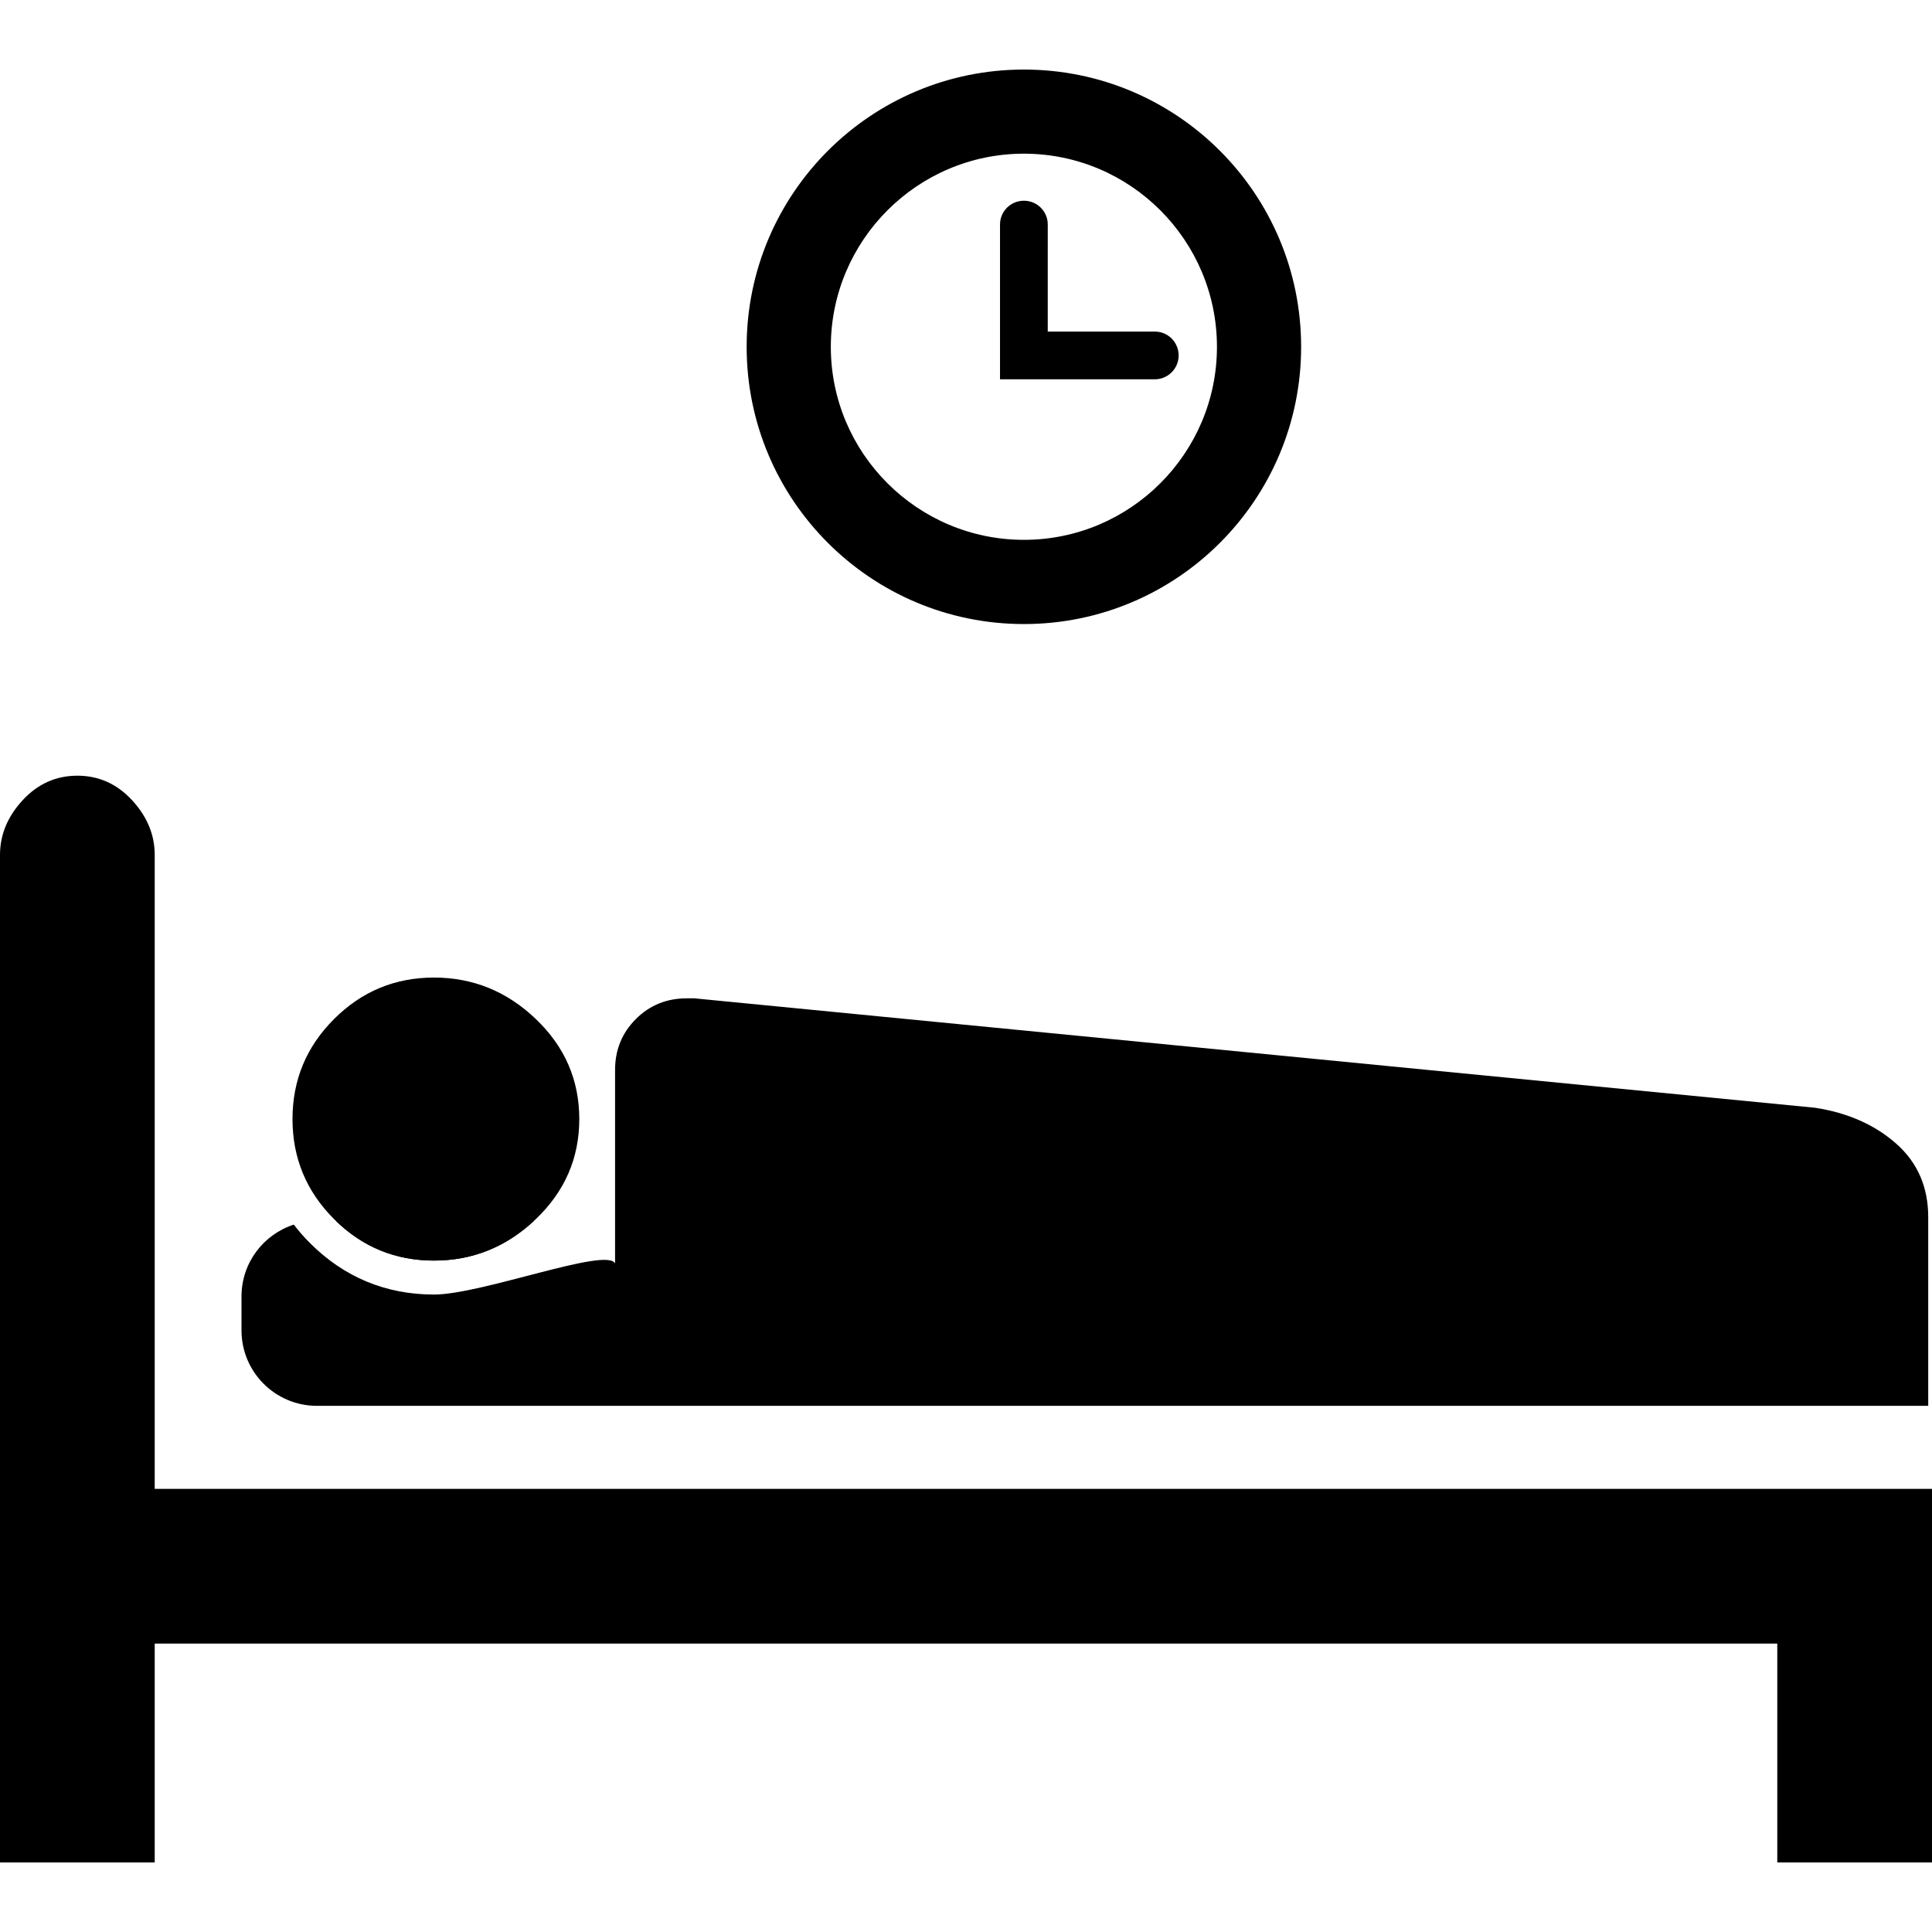
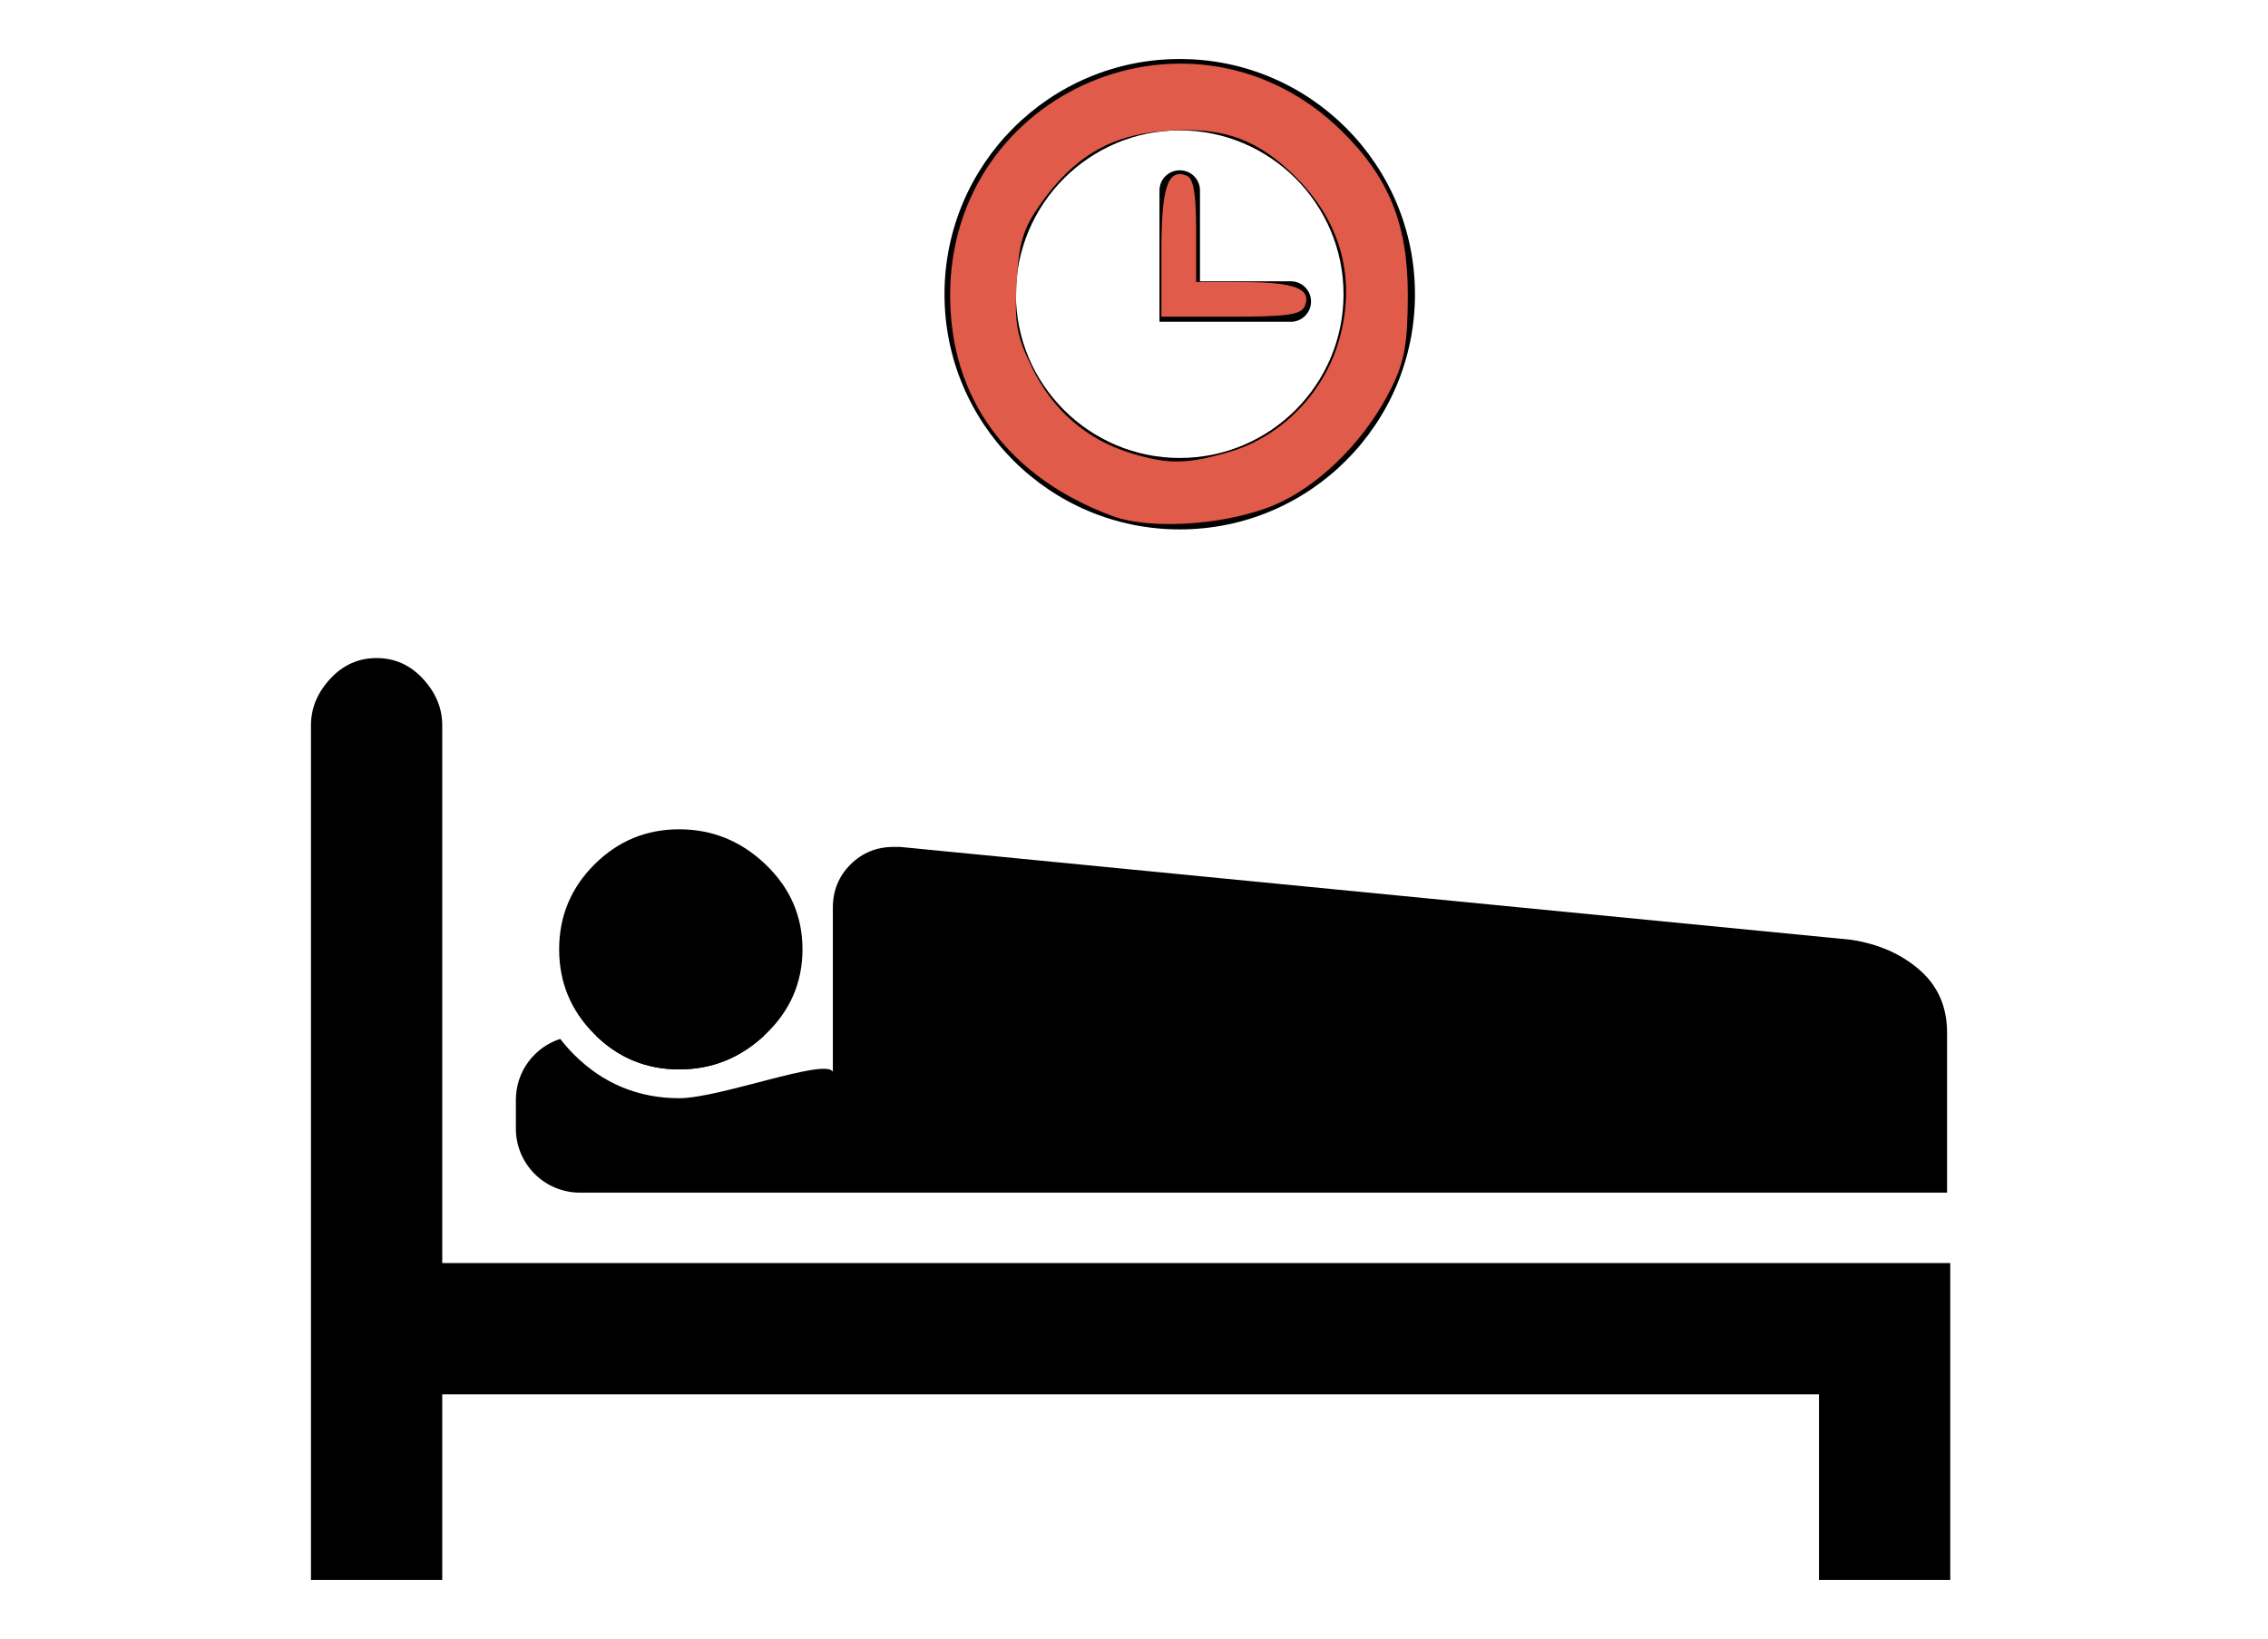
- <svg xmlns="http://www.w3.org/2000/svg" version="1.1" id="Capa_1" x="0px" y="0px" width="484.996px" height="484.996px" viewBox="0 0 484.996 484.996" style="enable-background:new 0 0 484.996 484.996;" xml:space="preserve">
-   <g>
+ <svg xmlns="http://www.w3.org/2000/svg" version="1.1" id="Capa_1" x="0px" y="0px" width="671" height="484.996" viewBox="0 0 671 484.996" xml:space="preserve">
+   <defs id="defs56" />
+   <g id="g3" transform="translate(92,0)">
    <g id="_x34_2_6_">
-       <g>
-         <path d="M446.158,412.594v54.941h38.838v-93.779H38.838V214.617c0-5.055-1.895-9.633-5.684-13.736     c-3.789-4.103-8.367-6.156-13.735-6.156c-5.368,0-9.946,2.053-13.735,6.156C1.895,204.986,0,209.565,0,214.617v252.918h38.838     v-54.941H446.158L446.158,412.594z" />
-         <path d="M108.95,316.447c9.788,0,18.313-3.475,25.576-10.42c7.263-6.947,10.894-15.316,10.894-25.104     c0-9.789-3.631-18.155-10.894-25.102c-7.263-6.946-15.788-10.421-25.576-10.421c-9.787,0-18.156,3.476-25.102,10.421     c-6.946,6.946-10.42,15.313-10.42,25.102c0,9.789,3.474,18.158,10.42,25.104C90.794,312.973,99.163,316.447,108.95,316.447z" />
-         <g>
-           <path d="M134.01,306.5H84.344c6.848,6.625,15.049,9.947,24.606,9.947C118.509,316.447,126.859,313.125,134.01,306.5z" />
-           <path d="M475.997,287.082c-5.372-4.736-12.161-7.736-20.366-9l-281.335-27.469h-1.895c-5.052,0-9.314,1.736-12.788,5.209      c-3.474,3.475-5.21,7.736-5.21,12.789v48.553c-2.054-4.211-33.441,7.809-45.453,7.809c-12.086,0-22.56-4.346-31.13-12.916      c-1.487-1.488-2.838-3.037-4.07-4.637c-7.613,2.459-13.125,9.594-13.125,18.025v8.525c0,10.463,8.482,18.944,18.945,18.944      h2.842h54.972h346.665v-47.36C484.049,297.975,481.364,291.818,475.997,287.082z" />
+       <g id="g6">
+         <path d="m 446.158,412.594 0,54.941 38.838,0 0,-93.779 -446.158,0 0,-159.139 c 0,-5.055 -1.895,-9.633 -5.684,-13.736 -3.789,-4.103 -8.367,-6.156 -13.735,-6.156 -5.368,0 -9.946,2.053 -13.735,6.156 C 1.895,204.986 0,209.565 0,214.617 l 0,252.918 38.838,0 0,-54.941 407.32,0 0,0 z" id="path8" />
+         <path d="m 108.95,316.447 c 9.788,0 18.313,-3.475 25.576,-10.42 7.263,-6.947 10.894,-15.316 10.894,-25.104 0,-9.789 -3.631,-18.155 -10.894,-25.102 -7.263,-6.946 -15.788,-10.421 -25.576,-10.421 -9.787,0 -18.156,3.476 -25.102,10.421 -6.946,6.946 -10.42,15.313 -10.42,25.102 0,9.789 3.474,18.158 10.42,25.104 6.946,6.946 15.315,10.42 25.102,10.42 z" id="path10" />
+         <g id="g12">
+           <path d="m 134.01,306.5 -49.666,0 c 6.848,6.625 15.049,9.947 24.606,9.947 9.559,0 17.909,-3.322 25.06,-9.947 z" id="path14" />
+           <path d="m 475.997,287.082 c -5.372,-4.736 -12.161,-7.736 -20.366,-9 l -281.335,-27.469 -1.895,0 c -5.052,0 -9.314,1.736 -12.788,5.209 -3.474,3.475 -5.21,7.736 -5.21,12.789 l 0,48.553 c -2.054,-4.211 -33.441,7.809 -45.453,7.809 -12.086,0 -22.56,-4.346 -31.13,-12.916 -1.487,-1.488 -2.838,-3.037 -4.07,-4.637 -7.613,2.459 -13.125,9.594 -13.125,18.025 l 0,8.525 c 0,10.463 8.482,18.944 18.945,18.944 l 2.842,0 54.972,0 346.665,0 0,-47.36 c 0,-7.579 -2.685,-13.736 -8.052,-18.472 z" id="path16" />
        </g>
-         <g>
-           <path d="M257.039,17.461c-38.441,0-69.605,31.174-69.605,69.613c0,38.42,31.164,69.584,69.605,69.584      c38.433,0,69.587-31.164,69.587-69.584C326.626,48.635,295.472,17.461,257.039,17.461z M257.039,135.518      c-26.728,0-48.475-21.734-48.475-48.447c0-26.744,21.747-48.492,48.475-48.492c26.727,0,48.456,21.752,48.456,48.492      C305.491,113.783,283.762,135.518,257.039,135.518z" />
-           <path d="M263.02,83.232l0.004-26.873c0-3.303-2.674-5.969-5.984-5.969c-3.325,0-6.003,2.666-6.003,5.969v26.873v11.977v0.008      h11.983v-0.008l26.875,0.008c3.297,0,5.982-2.674,5.982-5.99c0-3.32-2.688-5.994-5.982-5.994L263.02,83.232L263.02,83.232z" />
+         <g id="g18">
+           <path d="m 257.039,17.461 c -38.441,0 -69.605,31.174 -69.605,69.613 0,38.42 31.164,69.584 69.605,69.584 38.433,0 69.587,-31.164 69.587,-69.584 0,-38.439 -31.154,-69.613 -69.587,-69.613 z m 0,118.057 c -26.728,0 -48.475,-21.734 -48.475,-48.447 0,-26.744 21.747,-48.492 48.475,-48.492 26.727,0 48.456,21.752 48.456,48.492 -0.004,26.712 -21.733,48.447 -48.456,48.447 z" id="path20" />
+           <path d="m 263.02,83.232 0.004,-26.873 c 0,-3.303 -2.674,-5.969 -5.984,-5.969 -3.325,0 -6.003,2.666 -6.003,5.969 l 0,26.873 0,11.977 0,0.008 11.983,0 0,-0.008 26.875,0.008 c 3.297,0 5.982,-2.674 5.982,-5.99 0,-3.32 -2.688,-5.994 -5.982,-5.994 l -26.875,-0.001 0,0 z" id="path22" />
        </g>
      </g>
    </g>
  </g>
-   <g>
- </g>
-   <g>
- </g>
-   <g>
- </g>
-   <g>
- </g>
-   <g>
- </g>
-   <g>
- </g>
-   <g>
- </g>
-   <g>
- </g>
-   <g>
- </g>
-   <g>
- </g>
-   <g>
- </g>
-   <g>
- </g>
-   <g>
- </g>
-   <g>
- </g>
-   <g>
- </g>
+   <g id="g24" transform="translate(92,0)" />
+   <g id="g26" transform="translate(92,0)" />
+   <g id="g28" transform="translate(92,0)" />
+   <g id="g30" transform="translate(92,0)" />
+   <g id="g32" transform="translate(92,0)" />
+   <g id="g34" transform="translate(92,0)" />
+   <g id="g36" transform="translate(92,0)" />
+   <g id="g38" transform="translate(92,0)" />
+   <g id="g40" transform="translate(92,0)" />
+   <g id="g42" transform="translate(92,0)" />
+   <g id="g44" transform="translate(92,0)" />
+   <g id="g46" transform="translate(92,0)" />
+   <g id="g48" transform="translate(92,0)" />
+   <g id="g50" transform="translate(92,0)" />
+   <g id="g52" transform="translate(92,0)" />
+   <path style="fill:#e05b49;fill-opacity:1" d="M 328.902,152.622 C 298.218,141.158 281.159,117.932 281.102,87.546 280.988,26.54 353.327,-3.966 396.899,38.713 c 14.062,13.774 19.673,27.745 19.612,48.833 -0.041,14.046 -0.985,19.367 -4.818,27.161 -7.12,14.476 -19.563,27.409 -32.425,33.702 -13.771,6.738 -38.154,8.778 -50.368,4.214 z m 35.074,-18.974 c 15.064,-4.473 27.62,-17.25 32.101,-32.664 5.586,-19.214 0.339,-36.924 -15.06,-50.837 -10.73,-9.694 -20.466,-12.692 -36.924,-11.371 -15.644,1.256 -26.544,7.762 -36.329,21.685 -5.086,7.237 -6.301,11.261 -6.969,23.079 -0.694,12.287 -0.041,15.883 4.612,25.395 6.059,12.384 15.97,21.023 28.679,24.999 11.423,3.574 17.074,3.52 29.889,-0.286 z" id="path4186" />
+   <path style="fill:#e05b49;fill-opacity:1" d="m 343.607,74.599 c 0,-19.196 1.838,-24.787 7.443,-22.636 2.053,0.788 2.832,5.268 2.832,16.28 l 0,15.193 13.872,0.031 c 15.241,0.035 20.27,1.941 18.346,6.954 -1.041,2.714 -4.871,3.29 -21.878,3.29 l -20.615,0 0,-19.112 z" id="path4188" />
</svg>
